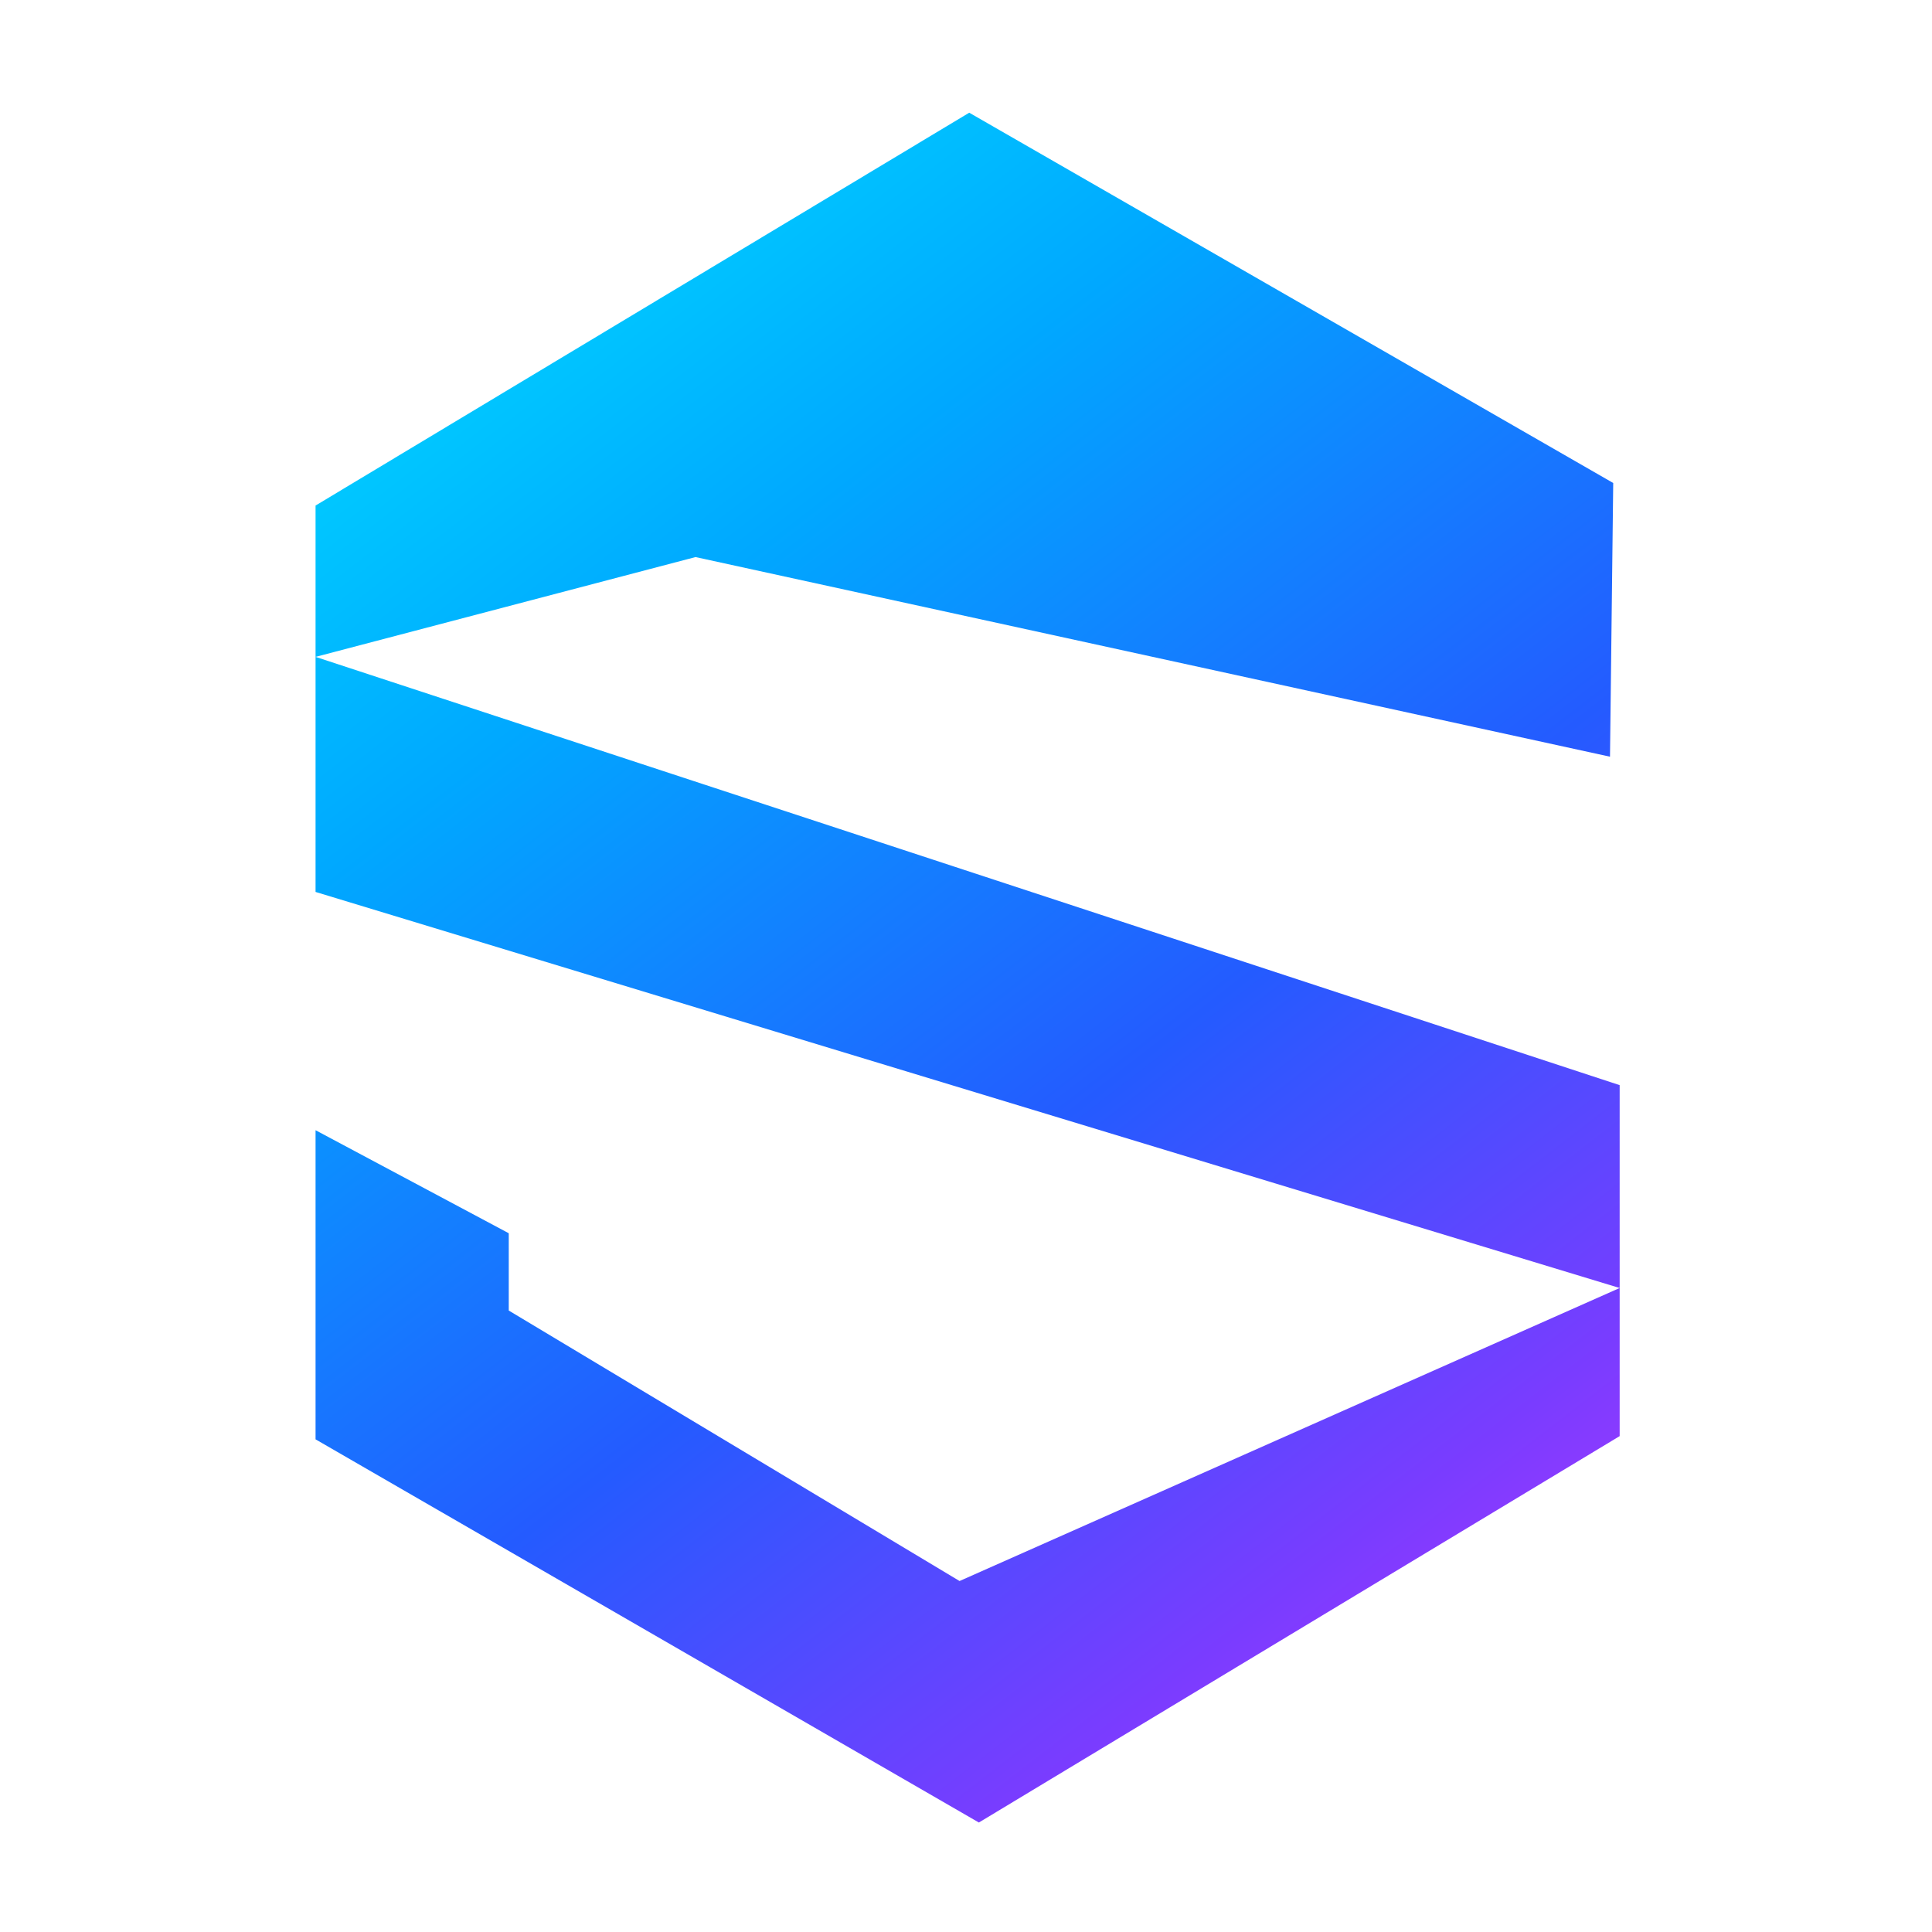
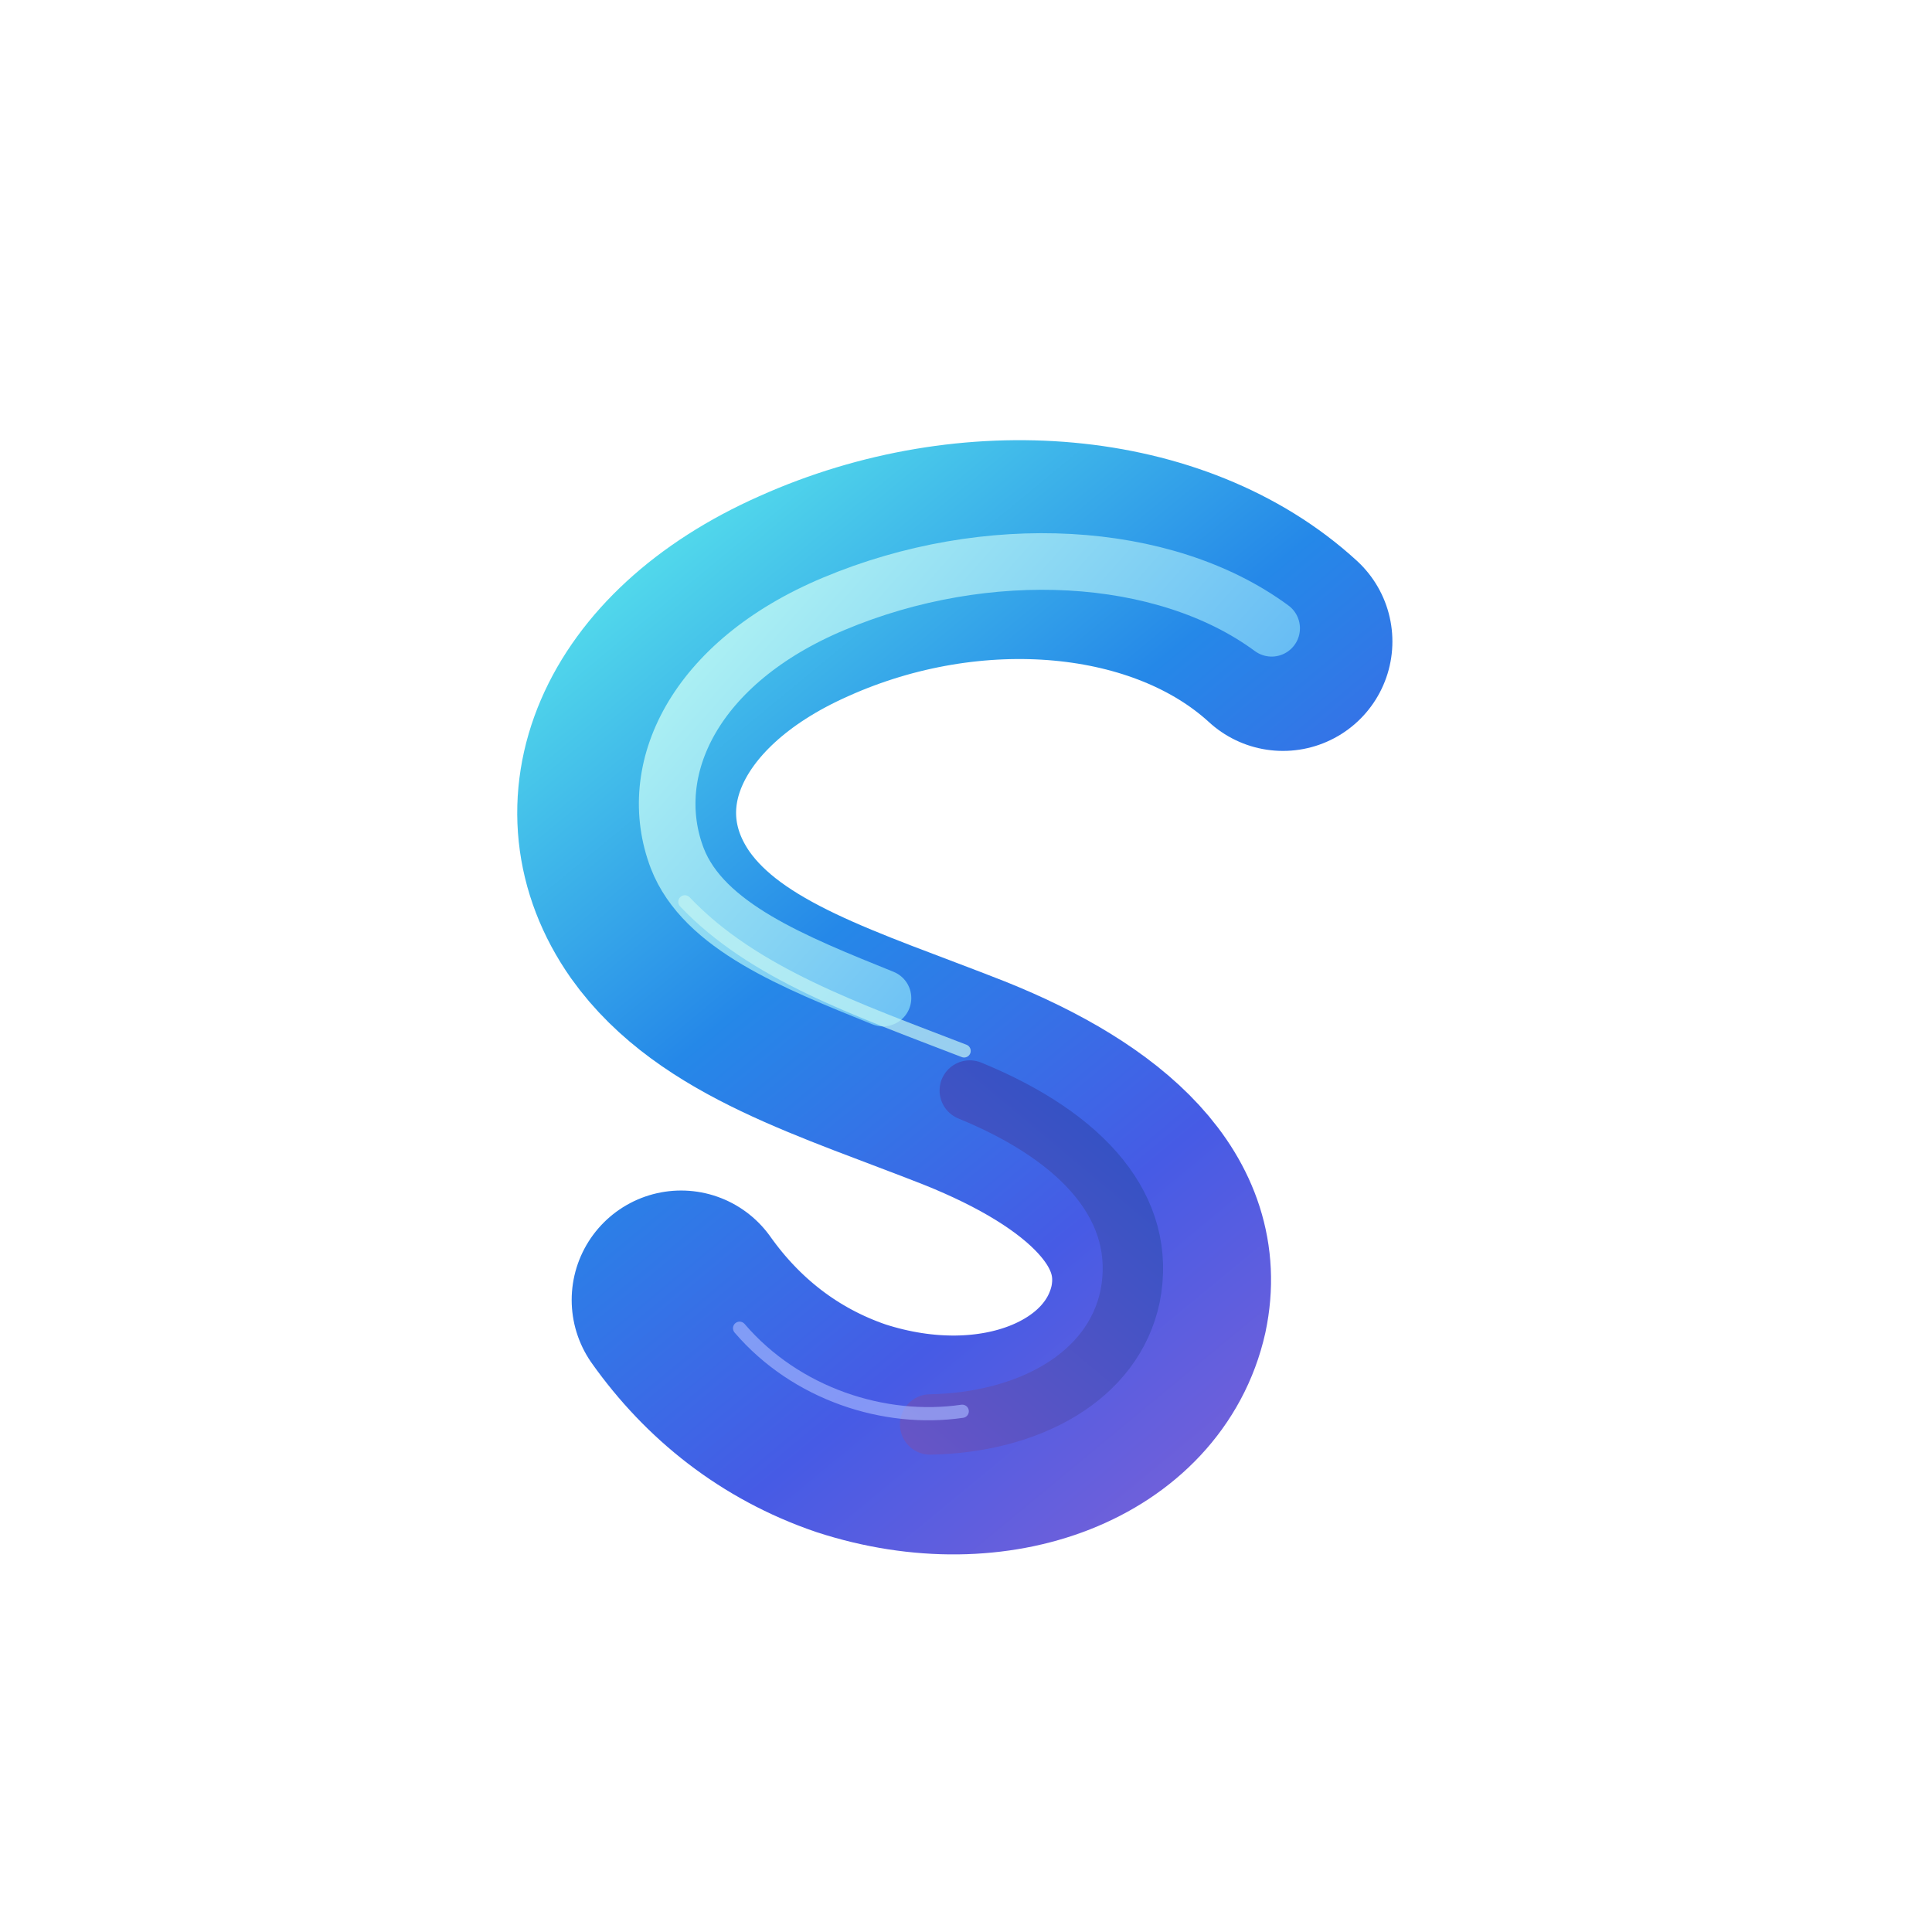
- <svg xmlns="http://www.w3.org/2000/svg" viewBox="0 0 600 600" role="img" aria-labelledby="title desc">
+ <svg xmlns="http://www.w3.org/2000/svg" viewBox="0 0 1024 1024" role="img" aria-labelledby="title">
  <defs>
-     <linearGradient id="shadecode-gradient" x1="72" y1="30" x2="478" y2="556" gradientUnits="userSpaceOnUse">
-       <stop offset="0" stop-color="#00E5FF" />
-       <stop offset=".28" stop-color="#00A8FF" />
-       <stop offset=".58" stop-color="#245BFF" />
-       <stop offset=".82" stop-color="#7A3CFF" />
-       <stop offset="1" stop-color="#C135FF" />
+     <linearGradient id="shadecode-folded-s-ribbon" x1="320" y1="300" x2="700" y2="760" gradientUnits="userSpaceOnUse">
+       <stop offset="0" stop-color="#54DDEB" />
+       <stop offset=".38" stop-color="#2588E8" />
+       <stop offset=".72" stop-color="#465BE5" />
+       <stop offset="1" stop-color="#7761D8" />
+     </linearGradient>
+     <linearGradient id="shadecode-folded-s-fold" x1="360" y1="330" x2="620" y2="560" gradientUnits="userSpaceOnUse">
+       <stop stop-color="#B1F4F3" />
+       <stop offset="1" stop-color="#4CA8F4" />
+     </linearGradient>
+     <linearGradient id="shadecode-folded-s-underfold" x1="600" y1="590" x2="450" y2="770" gradientUnits="userSpaceOnUse">
+       <stop stop-color="#3152C4" />
+       <stop offset="1" stop-color="#6C55C6" />
    </linearGradient>
  </defs>
-   <g fill="url(#shadecode-gradient)" transform="translate(25.5 10.5)">
-     <path d="M72.5 146.5 275.5 24.5 475.5 139.5 474.5 224.5 190.5 162.5 72.5 193.5Z" />
-     <path d="M72.5 193.5 477.5 326.5 477.5 389.5 72.5 266.5Z" />
-     <path d="M72.5 340.5 132.5 372.5 132.5 396.5 272.5 480.5 477.5 389.5 477.5 435.5 278.5 555.5 72.5 436.5Z" />
-   </g>
+   <path d="M680 340 C620 285 515 276 426 316 C338 355 310 428 350 485 C382 530 445 548 511 574 C581 602 625 642 614 694 C601 752 528 782 451 757 C413 744 383 720 361 689" fill="none" stroke="url(#shadecode-folded-s-ribbon)" stroke-width="116" stroke-linecap="round" stroke-linejoin="round" />
+   <path d="M674 333 C617 291 523 286 442 320 C368 351 341 408 359 455 C373 491 421 510 468 529" fill="none" stroke="url(#shadecode-folded-s-fold)" stroke-width="30" stroke-linecap="round" stroke-linejoin="round" />
+   <path d="M514 578 C575 603 608 641 599 687 C590 730 545 754 493 755" fill="none" stroke="url(#shadecode-folded-s-underfold)" stroke-width="32" stroke-linecap="round" stroke-linejoin="round" />
+   <path d="M363 478 C399 516 454 535 511 557" fill="none" stroke="#C4F6F4" stroke-opacity=".7" stroke-width="7" stroke-linecap="round" />
+   <path d="M392 704 C422 739 469 754 510 748" fill="none" stroke="#A7B7FF" stroke-opacity=".65" stroke-width="7" stroke-linecap="round" />
</svg>
